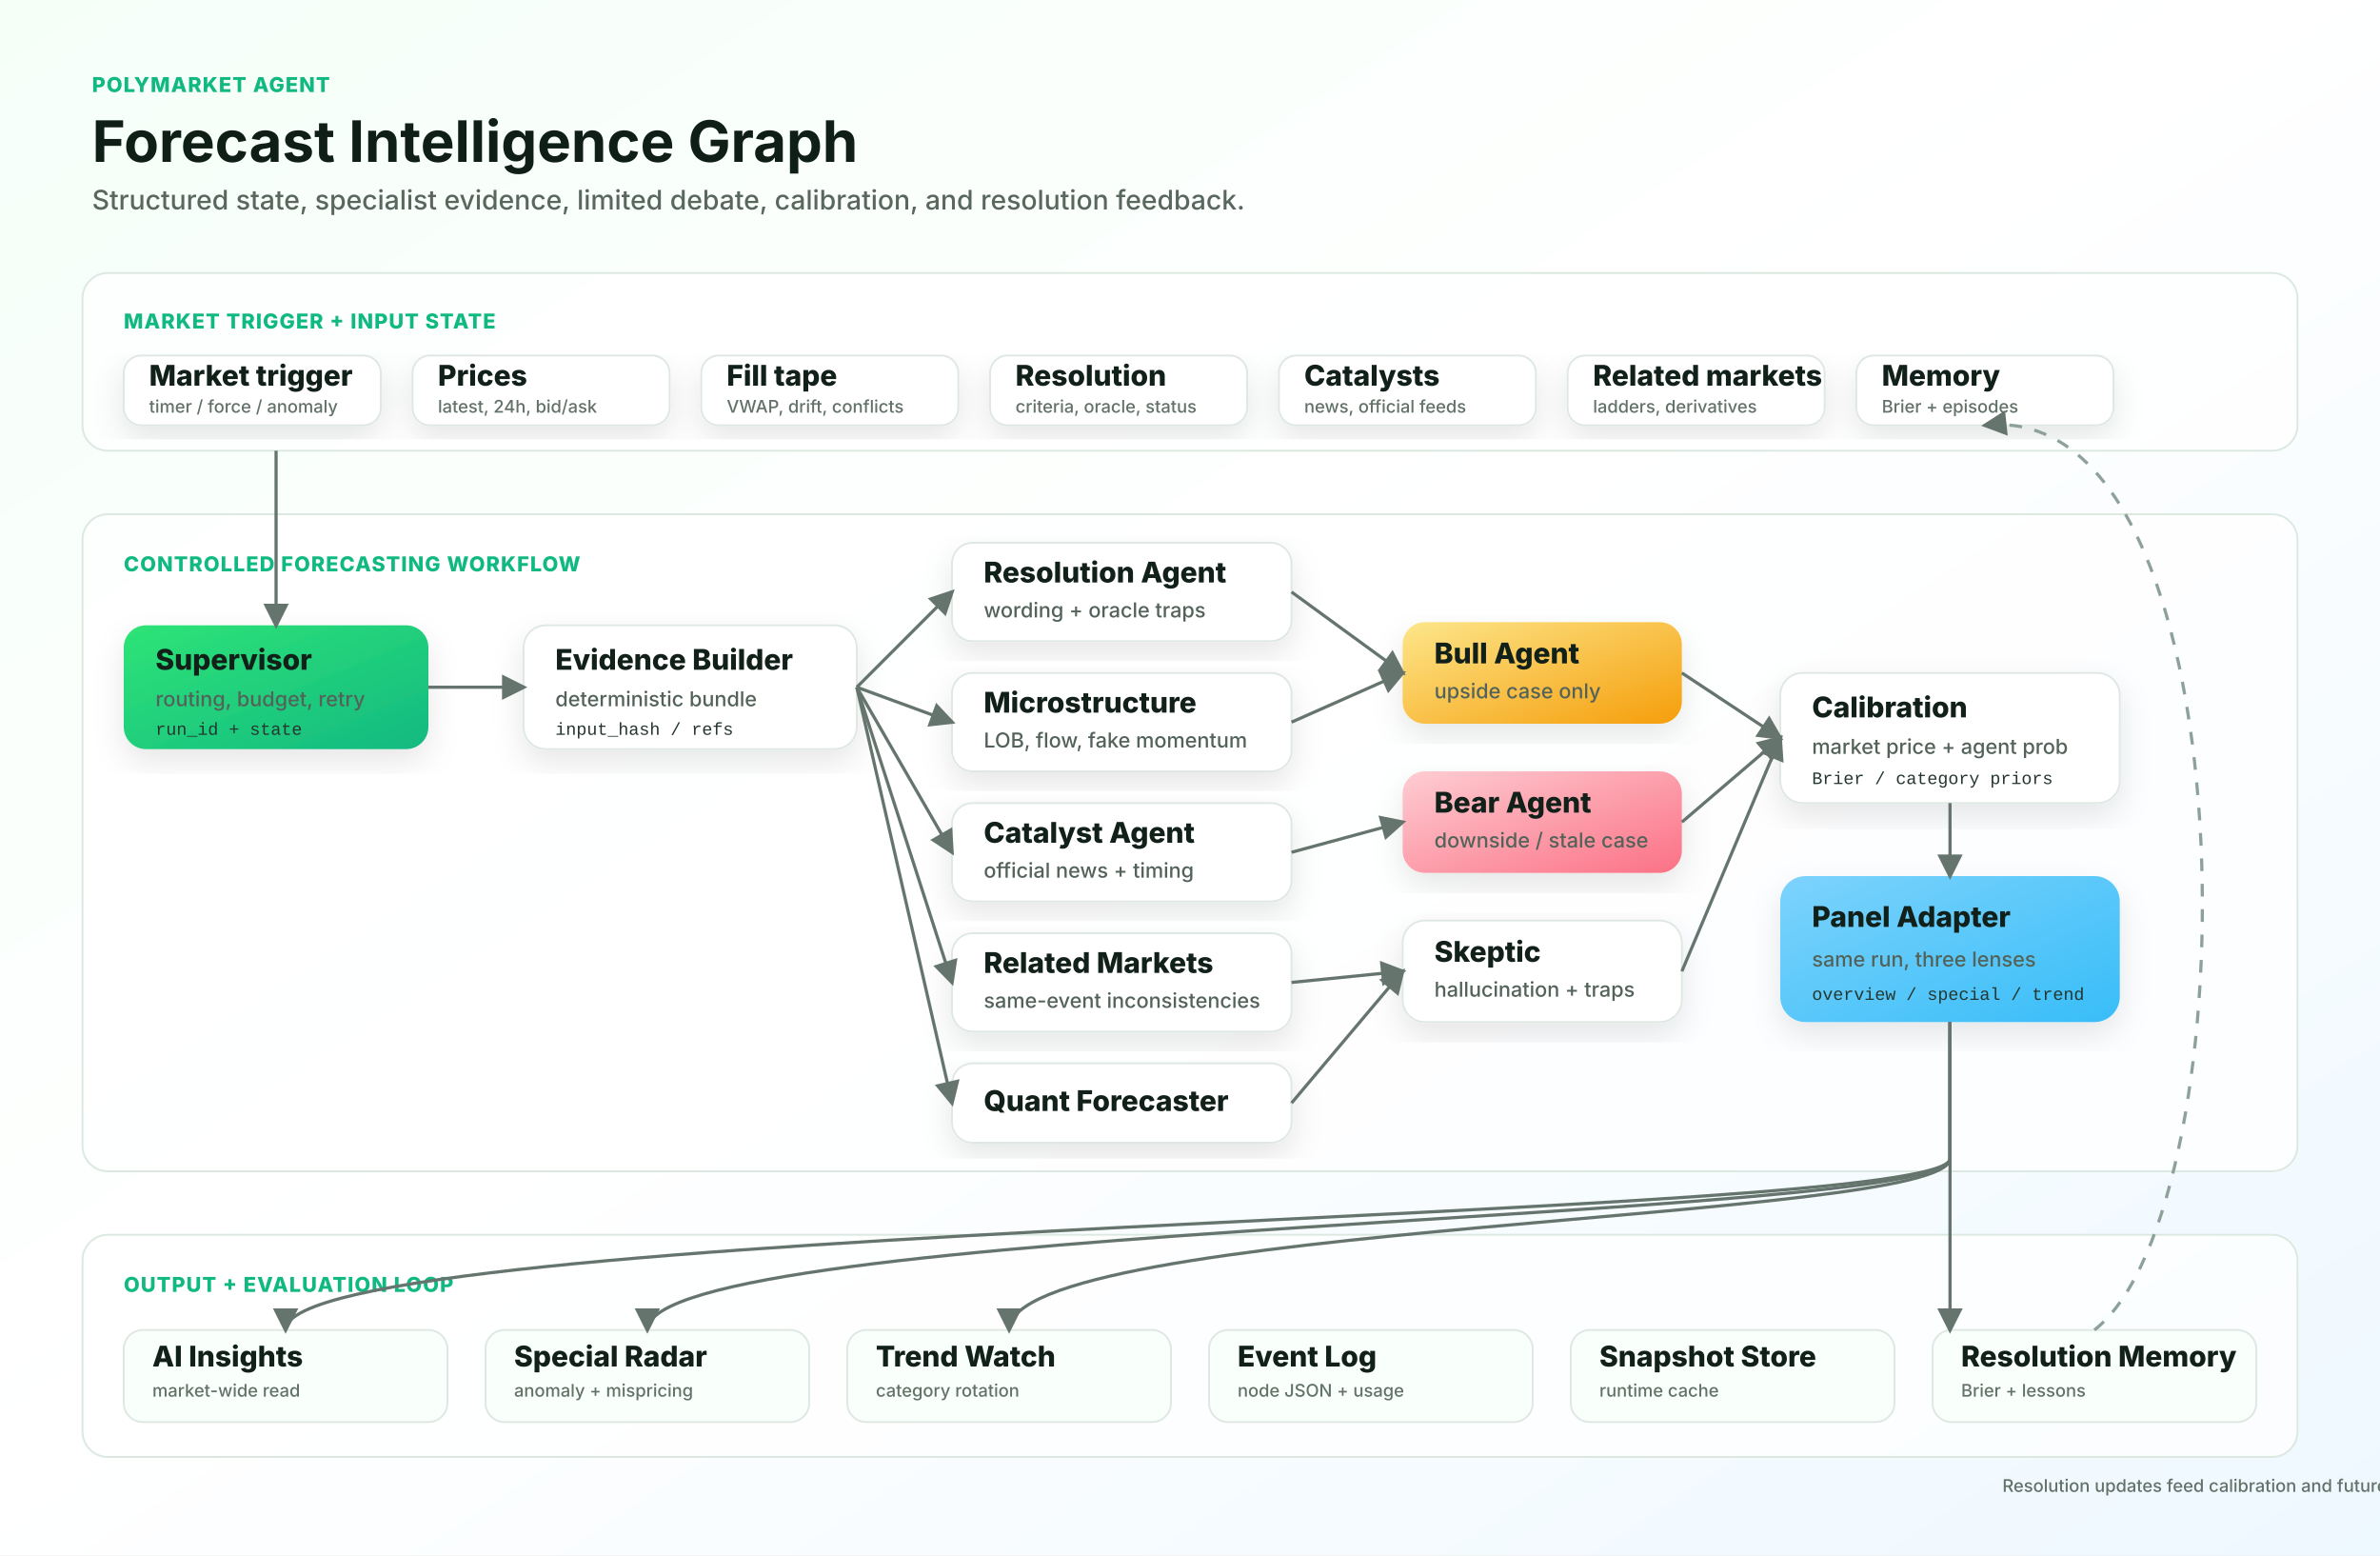
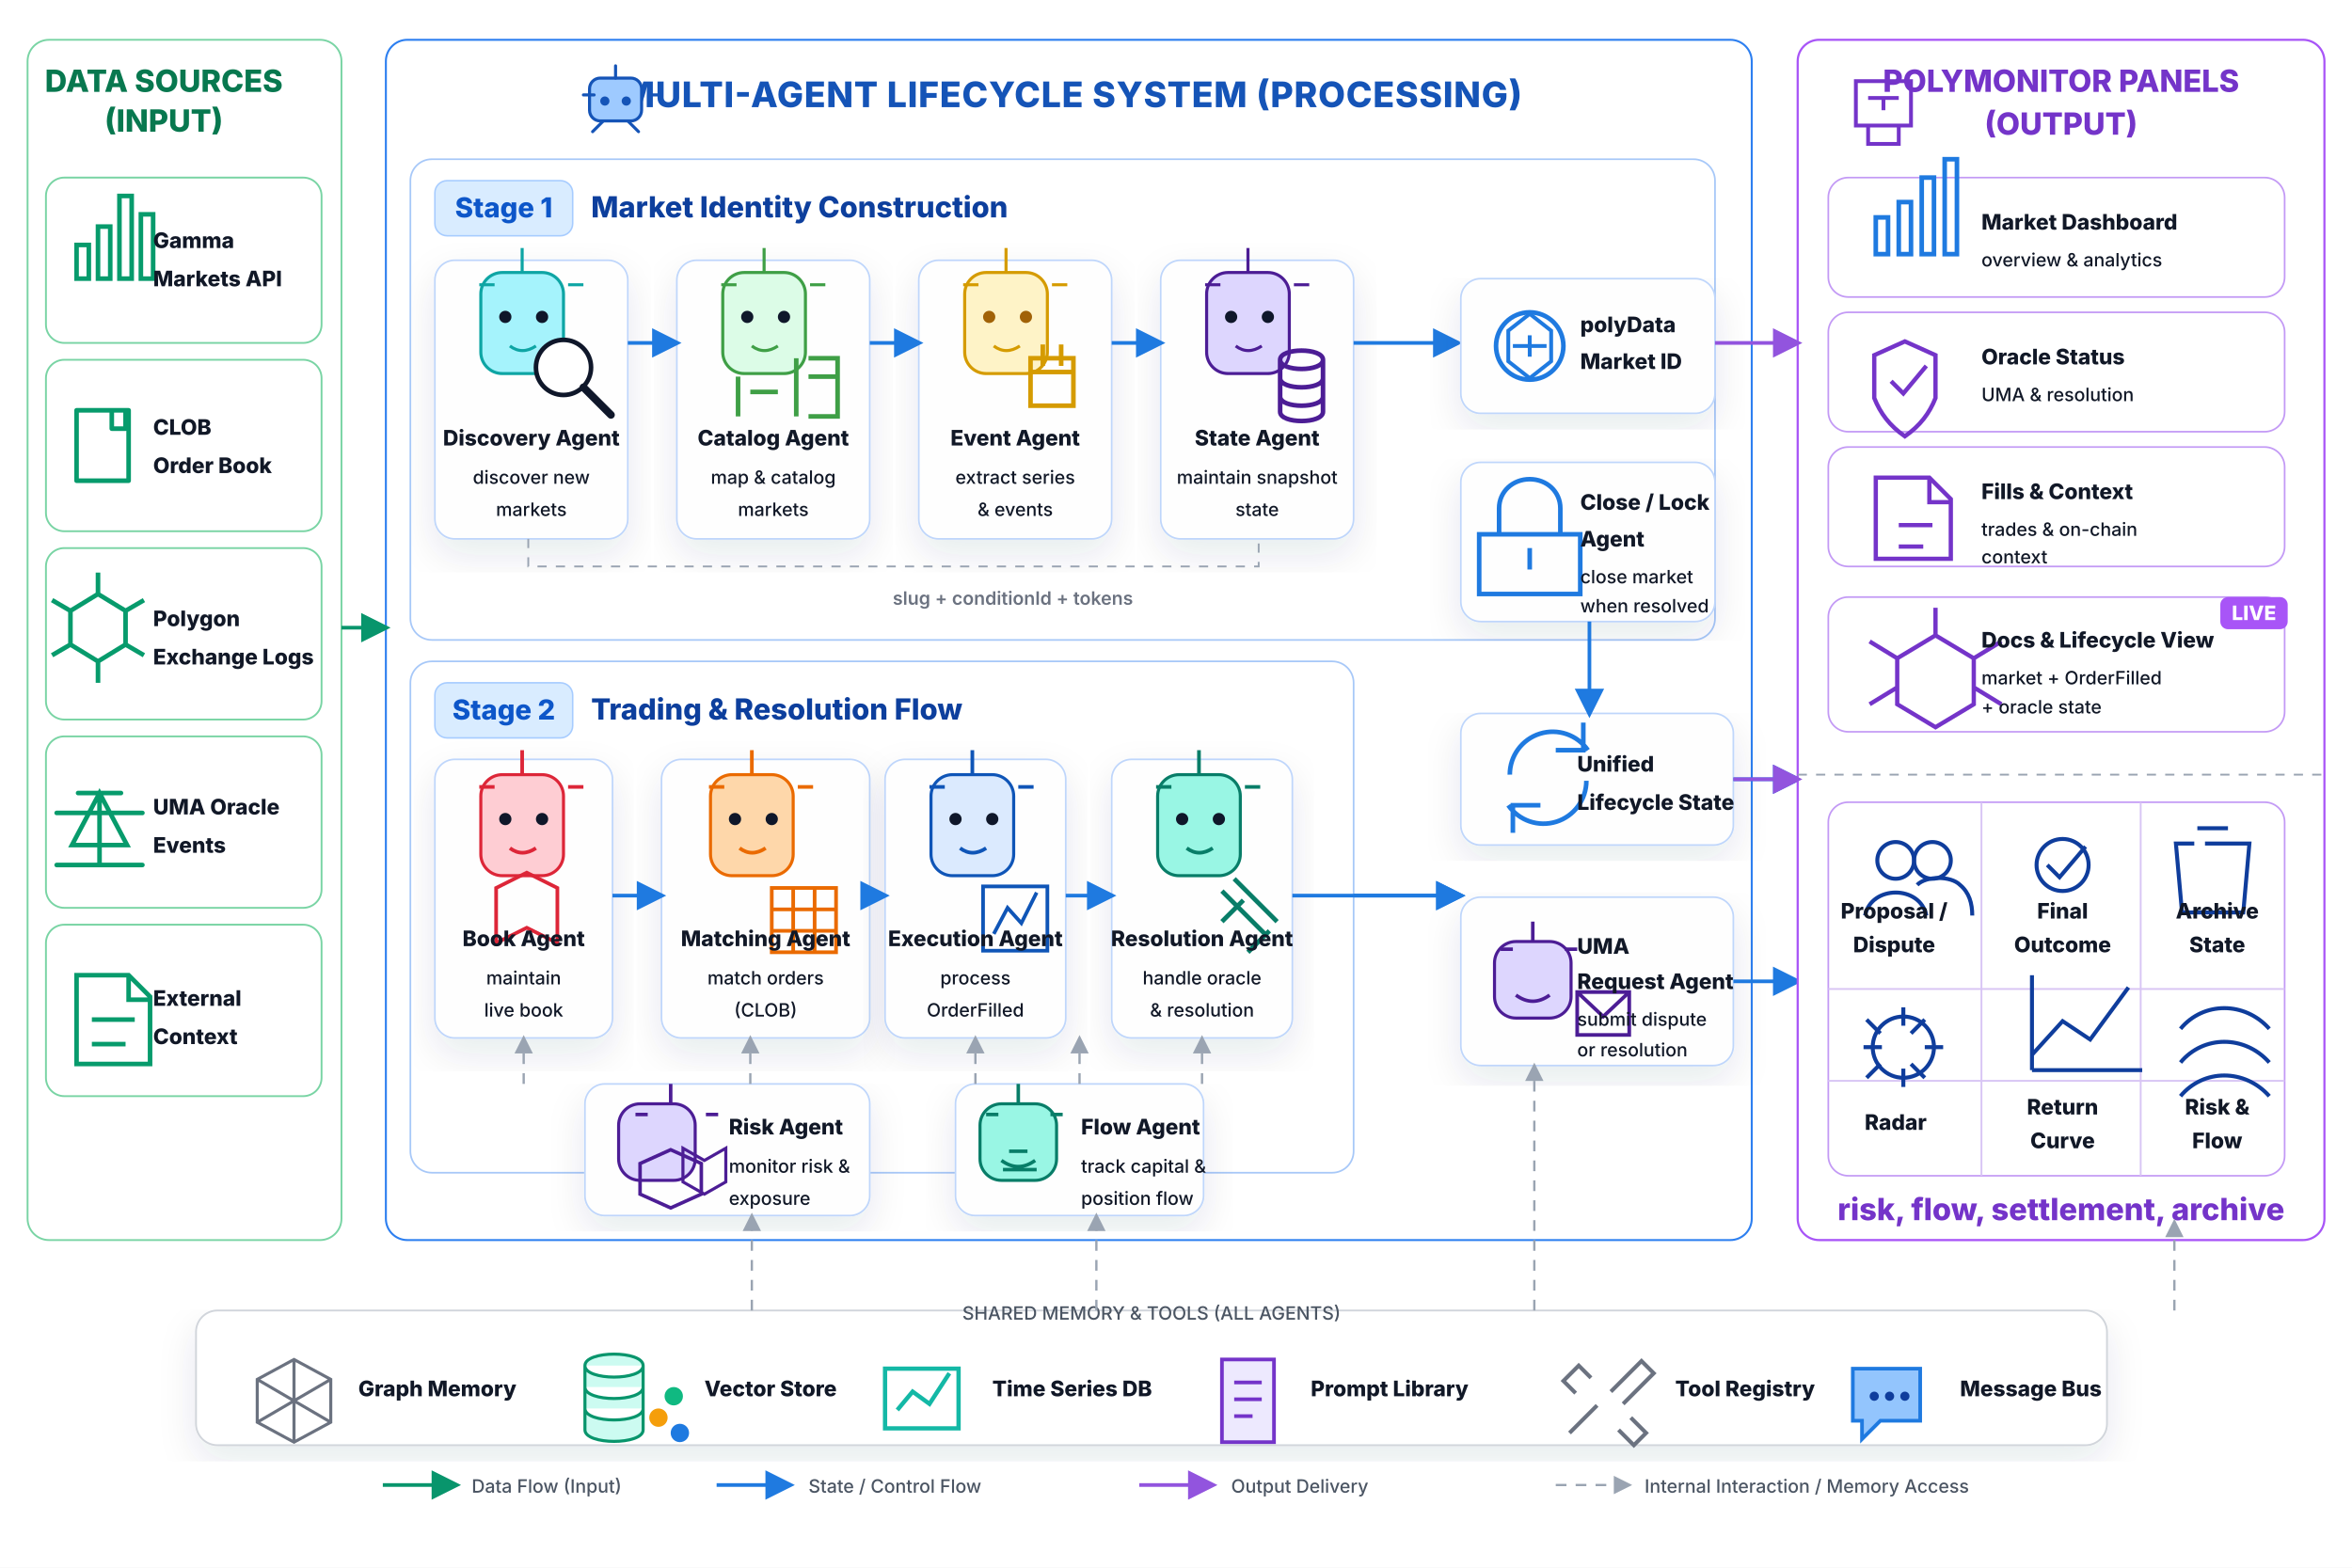
- <svg xmlns="http://www.w3.org/2000/svg" width="1500" height="980" viewBox="0 0 1500 980" role="img" aria-labelledby="title desc">
+ <svg xmlns="http://www.w3.org/2000/svg" width="1536" height="1024" viewBox="0 0 1536 1024" role="img" aria-labelledby="title desc">
  <defs>
-     <linearGradient id="bg" x1="0" y1="0" x2="1" y2="1">
-       <stop offset="0" stop-color="#f5fff8" />
-       <stop offset="0.48" stop-color="#ffffff" />
-       <stop offset="1" stop-color="#eef8ff" />
-     </linearGradient>
-     <linearGradient id="green" x1="0" y1="0" x2="1" y2="1">
-       <stop offset="0" stop-color="#2ee477" />
-       <stop offset="1" stop-color="#13b981" />
-     </linearGradient>
-     <linearGradient id="blue" x1="0" y1="0" x2="1" y2="1">
-       <stop offset="0" stop-color="#7dd3fc" />
-       <stop offset="1" stop-color="#38bdf8" />
-     </linearGradient>
-     <linearGradient id="amber" x1="0" y1="0" x2="1" y2="1">
-       <stop offset="0" stop-color="#fde68a" />
-       <stop offset="1" stop-color="#f59e0b" />
-     </linearGradient>
-     <linearGradient id="rose" x1="0" y1="0" x2="1" y2="1">
-       <stop offset="0" stop-color="#fecdd3" />
-       <stop offset="1" stop-color="#fb7185" />
-     </linearGradient>
-     <filter id="shadow" x="-20%" y="-20%" width="140%" height="140%">
-       <feDropShadow dx="0" dy="8" stdDeviation="10" flood-color="#102016" flood-opacity="0.10" />
+     <filter id="softShadow" x="-12%" y="-12%" width="124%" height="124%">
+       <feDropShadow dx="0" dy="10" stdDeviation="12" flood-color="#1d3557" flood-opacity="0.10" />
    </filter>
-     <marker id="arrow" viewBox="0 0 10 10" refX="8.5" refY="5" markerWidth="8" markerHeight="8" orient="auto-start-reverse">
-       <path d="M 0 0 L 10 5 L 0 10 z" fill="#65756d" />
+     <marker id="arrowBlue" viewBox="0 0 10 10" refX="8.4" refY="5" markerWidth="8" markerHeight="8" orient="auto-start-reverse">
+       <path d="M 0 0 L 10 5 L 0 10 z" fill="#1f7ae0" />
+     </marker>
+     <marker id="arrowGreen" viewBox="0 0 10 10" refX="8.4" refY="5" markerWidth="8" markerHeight="8" orient="auto-start-reverse">
+       <path d="M 0 0 L 10 5 L 0 10 z" fill="#08956c" />
+     </marker>
+     <marker id="arrowPurple" viewBox="0 0 10 10" refX="8.4" refY="5" markerWidth="8" markerHeight="8" orient="auto-start-reverse">
+       <path d="M 0 0 L 10 5 L 0 10 z" fill="#9254de" />
+     </marker>
+     <marker id="arrowGray" viewBox="0 0 10 10" refX="8.4" refY="5" markerWidth="8" markerHeight="8" orient="auto-start-reverse">
+       <path d="M 0 0 L 10 5 L 0 10 z" fill="#9aa4b2" />
    </marker>
    <style>
-       text { font-family: Inter, ui-sans-serif, -apple-system, BlinkMacSystemFont, "Segoe UI", sans-serif; }
-       .title { fill: #0f1f17; font-size: 36px; font-weight: 750; }
-       .subtitle { fill: #59675f; font-size: 17px; font-weight: 500; }
-       .section { fill: #10b981; font-size: 13px; font-weight: 780; letter-spacing: .05em; }
-       .label { fill: #12201a; font-size: 18px; font-weight: 760; }
-       .small { fill: #53635a; font-size: 13px; font-weight: 520; }
-       .tiny { fill: #627269; font-size: 11px; font-weight: 520; }
-       .mono { fill: #25362f; font-size: 11px; font-family: "SFMono-Regular", Consolas, "Liberation Mono", Menlo, monospace; }
-       .box { fill: #ffffff; stroke: #dfe8e2; stroke-width: 1.2; filter: url(#shadow); }
-       .soft { fill: #f9fffb; stroke: #dfe8e2; stroke-width: 1.2; }
-       .lane { fill: rgba(255,255,255,.72); stroke: #dce9e1; stroke-width: 1.2; }
-       .arrow { fill: none; stroke: #65756d; stroke-width: 2; marker-end: url(#arrow); }
-       .dashed { fill: none; stroke: #8da199; stroke-width: 2; stroke-dasharray: 8 8; marker-end: url(#arrow); }
+       text { font-family: Inter, ui-sans-serif, -apple-system, BlinkMacSystemFont, "Segoe UI", sans-serif; letter-spacing: 0; }
+       .page { fill: #ffffff; }
+       .title-blue { fill: #1554b7; font-size: 23px; font-weight: 800; letter-spacing: .02em; }
+       .title-green { fill: #08784f; font-size: 20px; font-weight: 800; }
+       .title-purple { fill: #7434c9; font-size: 20px; font-weight: 800; }
+       .stage-title { fill: #0d3f9d; font-size: 19px; font-weight: 800; }
+       .stage-pill { fill: #d9ecff; stroke: #a7ccff; stroke-width: 1; }
+       .stage-text { fill: #0d56c9; font-size: 18px; font-weight: 800; }
+       .agent-title { fill: #111827; font-size: 14px; font-weight: 800; }
+       .agent-desc { fill: #111827; font-size: 12px; font-weight: 500; }
+       .small { fill: #4b5563; font-size: 12px; font-weight: 500; }
+       .tiny { fill: #6b7280; font-size: 11px; font-weight: 500; }
+       .mono { fill: #6b7280; font-size: 12px; font-weight: 600; }
+       .source-box { fill: #ffffff; stroke: #79d4a4; stroke-width: 1.2; }
+       .main-box { fill: #ffffff; stroke: #2d7ff0; stroke-width: 1.3; }
+       .stage-box { fill: rgba(255,255,255,0.92); stroke: #a7c8f8; stroke-width: 1.1; }
+       .agent-box { fill: #fefefe; stroke: #bfd6fb; stroke-width: 1.1; filter: url(#softShadow); }
+       .output-box { fill: #ffffff; stroke: #c39af5; stroke-width: 1.1; }
+       .memory-box { fill: #ffffff; stroke: #d1d5db; stroke-width: 1.2; filter: url(#softShadow); }
+       .blue-arrow { fill: none; stroke: #1f7ae0; stroke-width: 2.4; marker-end: url(#arrowBlue); }
+       .green-arrow { fill: none; stroke: #08956c; stroke-width: 2.4; marker-end: url(#arrowGreen); }
+       .purple-arrow { fill: none; stroke: #9254de; stroke-width: 2.4; marker-end: url(#arrowPurple); }
+       .gray-dash { fill: none; stroke: #9aa4b2; stroke-width: 1.5; stroke-dasharray: 7 6; marker-end: url(#arrowGray); }
+       .thin-dash { fill: none; stroke: #9aa4b2; stroke-width: 1.2; stroke-dasharray: 6 6; }
    </style>
  </defs>
-   <rect width="1500" height="980" fill="url(#bg)" />
-   <text class="section" x="58" y="58">POLYMARKET AGENT</text>
-   <text class="title" x="58" y="102">Forecast Intelligence Graph</text>
-   <text class="subtitle" x="58" y="132">Structured state, specialist evidence, limited debate, calibration, and resolution feedback.</text>
-   <rect class="lane" x="52" y="172" width="1396" height="112" rx="16" />
-   <text class="section" x="78" y="207">MARKET TRIGGER + INPUT STATE</text>
-   <rect class="box" x="78" y="224" width="162" height="44" rx="11" />
-   <text class="label" x="94" y="243">Market trigger</text>
-   <text class="tiny" x="94" y="260">timer / force / anomaly</text>
-   <rect class="box" x="260" y="224" width="162" height="44" rx="11" />
-   <text class="label" x="276" y="243">Prices</text>
-   <text class="tiny" x="276" y="260">latest, 24h, bid/ask</text>
-   <rect class="box" x="442" y="224" width="162" height="44" rx="11" />
-   <text class="label" x="458" y="243">Fill tape</text>
-   <text class="tiny" x="458" y="260">VWAP, drift, conflicts</text>
-   <rect class="box" x="624" y="224" width="162" height="44" rx="11" />
-   <text class="label" x="640" y="243">Resolution</text>
-   <text class="tiny" x="640" y="260">criteria, oracle, status</text>
-   <rect class="box" x="806" y="224" width="162" height="44" rx="11" />
-   <text class="label" x="822" y="243">Catalysts</text>
-   <text class="tiny" x="822" y="260">news, official feeds</text>
-   <rect class="box" x="988" y="224" width="162" height="44" rx="11" />
-   <text class="label" x="1004" y="243">Related markets</text>
-   <text class="tiny" x="1004" y="260">ladders, derivatives</text>
-   <rect class="box" x="1170" y="224" width="162" height="44" rx="11" />
-   <text class="label" x="1186" y="243">Memory</text>
-   <text class="tiny" x="1186" y="260">Brier + episodes</text>
-   <rect class="lane" x="52" y="324" width="1396" height="414" rx="16" />
-   <text class="section" x="78" y="360">CONTROLLED FORECASTING WORKFLOW</text>
-   <rect x="78" y="394" width="192" height="78" rx="14" fill="url(#green)" filter="url(#shadow)" />
-   <text class="label" x="98" y="422" fill="#ffffff">Supervisor</text>
-   <text class="small" x="98" y="445" fill="#eafff1">routing, budget, retry</text>
-   <text class="mono" x="98" y="463" fill="#eafff1">run_id + state</text>
-   <rect class="box" x="330" y="394" width="210" height="78" rx="14" />
-   <text class="label" x="350" y="422">Evidence Builder</text>
-   <text class="small" x="350" y="445">deterministic bundle</text>
-   <text class="mono" x="350" y="463">input_hash / refs</text>
-   <rect class="box" x="600" y="342" width="214" height="62" rx="13" />
-   <text class="label" x="620" y="367">Resolution Agent</text>
-   <text class="small" x="620" y="389">wording + oracle traps</text>
-   <rect class="box" x="600" y="424" width="214" height="62" rx="13" />
-   <text class="label" x="620" y="449">Microstructure</text>
-   <text class="small" x="620" y="471">LOB, flow, fake momentum</text>
-   <rect class="box" x="600" y="506" width="214" height="62" rx="13" />
-   <text class="label" x="620" y="531">Catalyst Agent</text>
-   <text class="small" x="620" y="553">official news + timing</text>
-   <rect class="box" x="600" y="588" width="214" height="62" rx="13" />
-   <text class="label" x="620" y="613">Related Markets</text>
-   <text class="small" x="620" y="635">same-event inconsistencies</text>
-   <rect class="box" x="600" y="670" width="214" height="50" rx="13" />
-   <text class="label" x="620" y="700">Quant Forecaster</text>
-   <rect x="884" y="392" width="176" height="64" rx="14" fill="url(#amber)" filter="url(#shadow)" />
-   <text class="label" x="904" y="418">Bull Agent</text>
-   <text class="small" x="904" y="440">upside case only</text>
-   <rect x="884" y="486" width="176" height="64" rx="14" fill="url(#rose)" filter="url(#shadow)" />
-   <text class="label" x="904" y="512">Bear Agent</text>
-   <text class="small" x="904" y="534">downside / stale case</text>
-   <rect class="box" x="884" y="580" width="176" height="64" rx="14" />
-   <text class="label" x="904" y="606">Skeptic</text>
-   <text class="small" x="904" y="628">hallucination + traps</text>
-   <rect class="box" x="1122" y="424" width="214" height="82" rx="14" />
-   <text class="label" x="1142" y="452">Calibration</text>
-   <text class="small" x="1142" y="475">market price + agent prob</text>
-   <text class="mono" x="1142" y="494">Brier / category priors</text>
-   <rect x="1122" y="552" width="214" height="92" rx="16" fill="url(#blue)" filter="url(#shadow)" />
-   <text class="label" x="1142" y="584" fill="#05202c">Panel Adapter</text>
-   <text class="small" x="1142" y="609" fill="#063141">same run, three lenses</text>
-   <text class="mono" x="1142" y="630" fill="#063141">overview / special / trend</text>
-   <path class="arrow" d="M 174 284 L 174 394" />
-   <path class="arrow" d="M 270 433 L 330 433" />
-   <path class="arrow" d="M 540 433 L 600 373" />
-   <path class="arrow" d="M 540 433 L 600 455" />
-   <path class="arrow" d="M 540 433 L 600 537" />
-   <path class="arrow" d="M 540 433 L 600 619" />
-   <path class="arrow" d="M 540 433 L 600 695" />
-   <path class="arrow" d="M 814 373 L 884 424" />
-   <path class="arrow" d="M 814 455 L 884 424" />
-   <path class="arrow" d="M 814 537 L 884 518" />
-   <path class="arrow" d="M 814 619 L 884 612" />
-   <path class="arrow" d="M 814 695 L 884 612" />
-   <path class="arrow" d="M 1060 424 L 1122 465" />
-   <path class="arrow" d="M 1060 518 L 1122 465" />
-   <path class="arrow" d="M 1060 612 L 1122 465" />
-   <path class="arrow" d="M 1229 506 L 1229 552" />
-   <rect class="lane" x="52" y="778" width="1396" height="140" rx="16" />
-   <text class="section" x="78" y="814">OUTPUT + EVALUATION LOOP</text>
-   <rect class="soft" x="78" y="838" width="204" height="58" rx="12" />
-   <text class="label" x="96" y="861">AI Insights</text>
-   <text class="tiny" x="96" y="880">market-wide read</text>
-   <rect class="soft" x="306" y="838" width="204" height="58" rx="12" />
-   <text class="label" x="324" y="861">Special Radar</text>
-   <text class="tiny" x="324" y="880">anomaly + mispricing</text>
-   <rect class="soft" x="534" y="838" width="204" height="58" rx="12" />
-   <text class="label" x="552" y="861">Trend Watch</text>
-   <text class="tiny" x="552" y="880">category rotation</text>
-   <rect class="soft" x="762" y="838" width="204" height="58" rx="12" />
-   <text class="label" x="780" y="861">Event Log</text>
-   <text class="tiny" x="780" y="880">node JSON + usage</text>
-   <rect class="soft" x="990" y="838" width="204" height="58" rx="12" />
-   <text class="label" x="1008" y="861">Snapshot Store</text>
-   <text class="tiny" x="1008" y="880">runtime cache</text>
-   <rect class="soft" x="1218" y="838" width="204" height="58" rx="12" />
-   <text class="label" x="1236" y="861">Resolution Memory</text>
-   <text class="tiny" x="1236" y="880">Brier + lessons</text>
-   <path class="arrow" d="M 1229 644 L 1229 730 C 1229 770 180 770 180 838" />
-   <path class="arrow" d="M 1229 644 L 1229 730 C 1229 770 408 770 408 838" />
-   <path class="arrow" d="M 1229 644 L 1229 730 C 1229 770 636 770 636 838" />
-   <path class="arrow" d="M 1229 644 L 1229 838" />
-   <path class="dashed" d="M 1320 838 C 1420 760 1420 250 1251 268" />
-   <text class="tiny" x="1262" y="940">Resolution updates feed calibration and future runs.</text>
+   <rect class="page" width="1536" height="1024" />
+   <rect class="source-box" x="18" y="26" width="205" height="784" rx="14" />
+   <text class="title-green" x="107" y="60" text-anchor="middle">DATA SOURCES</text>
+   <text class="title-green" x="107" y="86" text-anchor="middle">(INPUT)</text>
+   <rect class="source-box" x="30" y="116" width="180" height="108" rx="12" />
+   <path d="M50 182h8v-22h-8zm14 0h8v-34h-8zm14 0h8v-54h-8zm14 0h8v-42h-8z" fill="none" stroke="#079b6c" stroke-width="3" />
+   <text class="agent-title" x="100" y="162">Gamma</text>
+   <text class="agent-title" x="100" y="187">Markets API</text>
+   <rect class="source-box" x="30" y="235" width="180" height="112" rx="12" />
+   <path d="M50 268h34v46H50zM82 268v12h-9v-12" fill="none" stroke="#079b6c" stroke-width="3" stroke-linejoin="round" />
+   <text class="agent-title" x="100" y="284">CLOB</text>
+   <text class="agent-title" x="100" y="309">Order Book</text>
+   <rect class="source-box" x="30" y="358" width="180" height="112" rx="12" />
+   <path d="M64 388l18 11v22l-18 11-18-11v-22zm0 0v-14m0 58v14m-18-47l-12-7m48 7l12-7m-48 29l-12 7m48-7l12 7" fill="none" stroke="#079b6c" stroke-width="3" />
+   <text class="agent-title" x="100" y="409">Polygon</text>
+   <text class="agent-title" x="100" y="434">Exchange Logs</text>
+   <rect class="source-box" x="30" y="481" width="180" height="112" rx="12" />
+   <path d="M65 518v47m-28 0h56m-42-47h28m-14 0l-18 34h36zm-28 13h56" fill="none" stroke="#079b6c" stroke-width="3" stroke-linecap="round" />
+   <text class="agent-title" x="100" y="532">UMA Oracle</text>
+   <text class="agent-title" x="100" y="557">Events</text>
+   <rect class="source-box" x="30" y="604" width="180" height="112" rx="12" />
+   <path d="M50 637h34l14 14v44H50zm34 0v16h14M60 666h28M60 682h22" fill="none" stroke="#079b6c" stroke-width="3" />
+   <text class="agent-title" x="100" y="657">External</text>
+   <text class="agent-title" x="100" y="682">Context</text>
+   <rect class="main-box" x="252" y="26" width="892" height="784" rx="14" />
+   <text class="title-blue" x="700" y="70" text-anchor="middle">MULTI-AGENT LIFECYCLE SYSTEM (PROCESSING)</text>
+   <g transform="translate(385 43)">
+     <rect x="0" y="8" width="34" height="28" rx="7" fill="#9ecaff" stroke="#1554b7" stroke-width="2" />
+     <circle cx="10" cy="23" r="3" fill="#1554b7" />
+     <circle cx="24" cy="23" r="3" fill="#1554b7" />
+     <path d="M17 8V0m-8 36l-7 7m23-7l7 7M3 19h-7m44 0h7" stroke="#1554b7" stroke-width="2" stroke-linecap="round" />
+   </g>
+   <rect class="stage-box" x="268" y="104" width="852" height="314" rx="14" />
+   <rect class="stage-pill" x="284" y="118" width="90" height="36" rx="8" />
+   <text class="stage-text" x="329" y="142" text-anchor="middle">Stage 1</text>
+   <text class="stage-title" x="386" y="142">Market Identity Construction</text>
+   <g id="stage1">
+     <rect class="agent-box" x="284" y="170" width="126" height="182" rx="13" />
+     <rect x="314" y="178" width="54" height="66" rx="14" fill="#a5f3fc" stroke="#0ea5a4" stroke-width="2" />
+     <circle cx="330" cy="207" r="4" fill="#0f172a" />
+     <circle cx="354" cy="207" r="4" fill="#0f172a" />
+     <path d="M333 226q8 6 17 0M341 178v-16m-18 24h-10m58 0h10" fill="none" stroke="#0ea5a4" stroke-width="2" />
+     <circle cx="368" cy="240" r="18" fill="#fff" stroke="#0f172a" stroke-width="3" />
+     <path d="M381 253l18 18" stroke="#0f172a" stroke-width="5" stroke-linecap="round" />
+     <text class="agent-title" x="347" y="291" text-anchor="middle">Discovery Agent</text>
+     <text class="agent-desc" x="347" y="316" text-anchor="middle">discover new</text>
+     <text class="agent-desc" x="347" y="337" text-anchor="middle">markets</text>
+     <rect class="agent-box" x="442" y="170" width="126" height="182" rx="13" />
+     <rect x="472" y="178" width="54" height="66" rx="14" fill="#dcfce7" stroke="#3f9f46" stroke-width="2" />
+     <circle cx="488" cy="207" r="4" fill="#0f172a" />
+     <circle cx="512" cy="207" r="4" fill="#0f172a" />
+     <path d="M491 226q8 6 17 0M499 178v-16m-18 24h-10m58 0h10" fill="none" stroke="#3f9f46" stroke-width="2" />
+     <path d="M482 246v26m8-16h18m12-22v38m8-38h19v38h-19m0-26h19" fill="none" stroke="#3f9f46" stroke-width="3" />
+     <text class="agent-title" x="505" y="291" text-anchor="middle">Catalog Agent</text>
+     <text class="agent-desc" x="505" y="316" text-anchor="middle">map &amp; catalog</text>
+     <text class="agent-desc" x="505" y="337" text-anchor="middle">markets</text>
+     <rect class="agent-box" x="600" y="170" width="126" height="182" rx="13" />
+     <rect x="630" y="178" width="54" height="66" rx="14" fill="#fef3c7" stroke="#d59b00" stroke-width="2" />
+     <circle cx="646" cy="207" r="4" fill="#a16207" />
+     <circle cx="670" cy="207" r="4" fill="#a16207" />
+     <path d="M649 226q8 6 17 0M657 178v-16m-18 24h-10m58 0h10" fill="none" stroke="#d59b00" stroke-width="2" />
+     <path d="M673 234h28v31h-28zm0 9h28m-20-18v14m12-14v14" fill="none" stroke="#d59b00" stroke-width="3" />
+     <text class="agent-title" x="663" y="291" text-anchor="middle">Event Agent</text>
+     <text class="agent-desc" x="663" y="316" text-anchor="middle">extract series</text>
+     <text class="agent-desc" x="663" y="337" text-anchor="middle">&amp; events</text>
+     <rect class="agent-box" x="758" y="170" width="126" height="182" rx="13" />
+     <rect x="788" y="178" width="54" height="66" rx="14" fill="#ddd6fe" stroke="#4c1d95" stroke-width="2" />
+     <circle cx="804" cy="207" r="4" fill="#0f172a" />
+     <circle cx="828" cy="207" r="4" fill="#0f172a" />
+     <path d="M807 226q8 6 17 0M815 178v-16m-18 24h-10m58 0h10" fill="none" stroke="#4c1d95" stroke-width="2" />
+     <path d="M836 235c0 8 28 8 28 0s-28-8-28 0zm0 0v34c0 8 28 8 28 0v-34m-28 12c0 8 28 8 28 0m-28 12c0 8 28 8 28 0" fill="none" stroke="#4c1d95" stroke-width="3" />
+     <text class="agent-title" x="821" y="291" text-anchor="middle">State Agent</text>
+     <text class="agent-desc" x="821" y="316" text-anchor="middle">maintain snapshot</text>
+     <text class="agent-desc" x="821" y="337" text-anchor="middle">state</text>
+   </g>
+   <path class="blue-arrow" d="M410 224h32" />
+   <path class="blue-arrow" d="M568 224h32" />
+   <path class="blue-arrow" d="M726 224h32" />
+   <path class="blue-arrow" d="M884 224h68" />
+   <path class="thin-dash" d="M345 352v18h477v-18" />
+   <text class="mono" x="583" y="395">slug + conditionId + tokens</text>
+   <rect class="agent-box" x="954" y="182" width="166" height="88" rx="13" />
+   <circle cx="999" cy="226" r="22" fill="none" stroke="#1f7ae0" stroke-width="3" />
+   <path d="M999 205l14 11v20l-14 11-14-11v-20zm0 14v14m-11-7h22" fill="none" stroke="#1f7ae0" stroke-width="2.5" />
+   <text class="agent-title" x="1032" y="217">polyData</text>
+   <text class="agent-title" x="1032" y="241">Market ID</text>
+   <rect class="agent-box" x="954" y="302" width="166" height="104" rx="13" />
+   <path d="M979 349v-17c0-11 9-19 20-19s20 8 20 19v17m-53 0h66v39h-66zm33 9v14" fill="none" stroke="#1f7ae0" stroke-width="3" />
+   <text class="agent-title" x="1032" y="333">Close / Lock</text>
+   <text class="agent-title" x="1032" y="357">Agent</text>
+   <text class="agent-desc" x="1032" y="381">close market</text>
+   <text class="agent-desc" x="1032" y="400">when resolved</text>
+   <rect class="stage-box" x="268" y="432" width="616" height="334" rx="14" />
+   <rect class="stage-pill" x="284" y="446" width="90" height="36" rx="8" />
+   <text class="stage-text" x="329" y="470" text-anchor="middle">Stage 2</text>
+   <text class="stage-title" x="386" y="470">Trading &amp; Resolution Flow</text>
+   <rect class="agent-box" x="284" y="496" width="116" height="182" rx="13" />
+   <rect x="314" y="506" width="54" height="66" rx="14" fill="#fecdd3" stroke="#dd2638" stroke-width="2" />
+   <circle cx="330" cy="535" r="4" fill="#0f172a" />
+   <circle cx="354" cy="535" r="4" fill="#0f172a" />
+   <path d="M333 554q8 6 17 0M341 506v-16m-18 24h-10m58 0h10M324 580l20-10 20 10v36l-20-10-20 10z" fill="none" stroke="#dd2638" stroke-width="2.4" />
+   <text class="agent-title" x="342" y="618" text-anchor="middle">Book Agent</text>
+   <text class="agent-desc" x="342" y="643" text-anchor="middle">maintain</text>
+   <text class="agent-desc" x="342" y="664" text-anchor="middle">live book</text>
+   <rect class="agent-box" x="432" y="496" width="136" height="182" rx="13" />
+   <rect x="464" y="506" width="54" height="66" rx="14" fill="#fed7aa" stroke="#ea6a00" stroke-width="2" />
+   <circle cx="480" cy="535" r="4" fill="#0f172a" />
+   <circle cx="504" cy="535" r="4" fill="#0f172a" />
+   <path d="M483 554q8 6 17 0M491 506v-16m-18 24h-10m58 0h10" fill="none" stroke="#ea6a00" stroke-width="2.4" />
+   <path d="M504 580h42v42h-42zm0 14h42m0 14h-42m14-28v42m14-42v42" fill="none" stroke="#ea6a00" stroke-width="2.4" />
+   <text class="agent-title" x="500" y="618" text-anchor="middle">Matching Agent</text>
+   <text class="agent-desc" x="500" y="643" text-anchor="middle">match orders</text>
+   <text class="agent-desc" x="500" y="664" text-anchor="middle">(CLOB)</text>
+   <rect class="agent-box" x="578" y="496" width="118" height="182" rx="13" />
+   <rect x="608" y="506" width="54" height="66" rx="14" fill="#dbeafe" stroke="#0f55b7" stroke-width="2" />
+   <circle cx="624" cy="535" r="4" fill="#0f172a" />
+   <circle cx="648" cy="535" r="4" fill="#0f172a" />
+   <path d="M627 554q8 6 17 0M635 506v-16m-18 24h-10m58 0h10" fill="none" stroke="#0f55b7" stroke-width="2.4" />
+   <path d="M642 579h42v42h-42zm7 31l9-17 9 10 10-20" fill="none" stroke="#0f55b7" stroke-width="2.4" />
+   <text class="agent-title" x="637" y="618" text-anchor="middle">Execution Agent</text>
+   <text class="agent-desc" x="637" y="643" text-anchor="middle">process</text>
+   <text class="agent-desc" x="637" y="664" text-anchor="middle">OrderFilled</text>
+   <rect class="agent-box" x="726" y="496" width="118" height="182" rx="13" />
+   <rect x="756" y="506" width="54" height="66" rx="14" fill="#99f6e4" stroke="#087d68" stroke-width="2" />
+   <circle cx="772" cy="535" r="4" fill="#0f172a" />
+   <circle cx="796" cy="535" r="4" fill="#0f172a" />
+   <path d="M775 554q8 6 17 0M783 506v-16m-18 24h-10m58 0h10" fill="none" stroke="#087d68" stroke-width="2.4" />
+   <path d="M798 582l28 28m-20-36l28 28m-22-14l-14 14m31 6l-14 14" fill="none" stroke="#087d68" stroke-width="3" />
+   <text class="agent-title" x="785" y="618" text-anchor="middle">Resolution Agent</text>
+   <text class="agent-desc" x="785" y="643" text-anchor="middle">handle oracle</text>
+   <text class="agent-desc" x="785" y="664" text-anchor="middle">&amp; resolution</text>
+   <path class="blue-arrow" d="M400 585h32" />
+   <path class="blue-arrow" d="M568 585h10" />
+   <path class="blue-arrow" d="M696 585h30" />
+   <path class="blue-arrow" d="M844 585h110" />
+   <rect class="agent-box" x="382" y="708" width="186" height="86" rx="13" />
+   <rect x="404" y="721" width="50" height="50" rx="14" fill="#ddd6fe" stroke="#4c1d95" stroke-width="2" />
+   <path d="M418 760l20-9 20 9v20l-20 9-20-9zm20-39v-13m-15 20h-8m46 0h8" fill="none" stroke="#4c1d95" stroke-width="2.3" />
+   <path d="M446 750l14 8 14-8v22l-14 8-14-8z" fill="none" stroke="#4c1d95" stroke-width="2" />
+   <text class="agent-title" x="476" y="741">Risk Agent</text>
+   <text class="agent-desc" x="476" y="766">monitor risk &amp;</text>
+   <text class="agent-desc" x="476" y="787">exposure</text>
+   <rect class="agent-box" x="624" y="708" width="162" height="86" rx="13" />
+   <rect x="640" y="721" width="50" height="50" rx="14" fill="#99f6e4" stroke="#087d68" stroke-width="2" />
+   <path d="M654 758q11 8 22 0m-11-37v-13m-13 20h-8m42 0h8m-35 24h12m-16 12h22" fill="none" stroke="#087d68" stroke-width="2.3" />
+   <text class="agent-title" x="706" y="741">Flow Agent</text>
+   <text class="agent-desc" x="706" y="766">track capital &amp;</text>
+   <text class="agent-desc" x="706" y="787">position flow</text>
+   <path class="gray-dash" d="M342 708v-30" />
+   <path class="gray-dash" d="M490 708v-30" />
+   <path class="gray-dash" d="M637 708v-30" />
+   <path class="gray-dash" d="M705 708v-30" />
+   <path class="gray-dash" d="M785 708v-30" />
+   <rect class="agent-box" x="954" y="466" width="178" height="86" rx="13" />
+   <path d="M986 506a28 28 0 0 1 51-16m-3-18v18h-18m20 20a28 28 0 0 1-51 16m3 18v-18h18" fill="none" stroke="#1f7ae0" stroke-width="3" />
+   <text class="agent-title" x="1030" y="504">Unified</text>
+   <text class="agent-title" x="1030" y="529">Lifecycle State</text>
+   <rect class="agent-box" x="954" y="586" width="178" height="110" rx="13" />
+   <rect x="976" y="615" width="50" height="50" rx="14" fill="#ddd6fe" stroke="#4c1d95" stroke-width="2" />
+   <path d="M990 650q11 8 22 0m-11-35v-13m-13 18h-8m42 0h8" fill="none" stroke="#4c1d95" stroke-width="2.3" />
+   <path d="M1030 648h34v28h-34zm0 0l17 16 17-16" fill="none" stroke="#4c1d95" stroke-width="2.4" />
+   <text class="agent-title" x="1030" y="623">UMA</text>
+   <text class="agent-title" x="1030" y="646">Request Agent</text>
+   <text class="agent-desc" x="1030" y="670">submit dispute</text>
+   <text class="agent-desc" x="1030" y="690">or resolution</text>
+   <path class="blue-arrow" d="M1038 406v60" />
+   <path class="blue-arrow" d="M884 585h70" />
+   <path class="blue-arrow" d="M1132 509h42" />
+   <path class="blue-arrow" d="M1132 641h42" />
+   <rect x="1174" y="26" width="344" height="784" rx="14" fill="#fff" stroke="#a855f7" stroke-width="1.4" />
+   <text class="title-purple" x="1346" y="60" text-anchor="middle">POLYMONITOR PANELS</text>
+   <text class="title-purple" x="1346" y="88" text-anchor="middle">(OUTPUT)</text>
+   <path d="M1212 53h36v29h-36zm8 29v12h20V82m-20-18h20m-10 0v8" fill="none" stroke="#7434c9" stroke-width="2.5" />
+   <rect class="output-box" x="1194" y="116" width="298" height="78" rx="13" />
+   <path d="M1225 166h8v-24h-8zm15 0h8v-34h-8zm15 0h8v-50h-8zm15 0h8v-62h-8z" fill="none" stroke="#1f7ae0" stroke-width="3" />
+   <text class="agent-title" x="1294" y="150">Market Dashboard</text>
+   <text class="agent-desc" x="1294" y="174">overview &amp; analytics</text>
+   <rect class="output-box" x="1194" y="204" width="298" height="78" rx="13" />
+   <path d="M1244 223l20 9v28c-4 10-10 18-20 25-10-7-16-15-20-25v-28zm-9 26l8 8 15-18" fill="none" stroke="#7434c9" stroke-width="2.8" />
+   <text class="agent-title" x="1294" y="238">Oracle Status</text>
+   <text class="agent-desc" x="1294" y="262">UMA &amp; resolution</text>
+   <rect class="output-box" x="1194" y="292" width="298" height="78" rx="13" />
+   <path d="M1225 312h35l14 14v39h-49zm35 0v16h14m-34 15h22m-22 14h16" fill="none" stroke="#7434c9" stroke-width="2.8" />
+   <text class="agent-title" x="1294" y="326">Fills &amp; Context</text>
+   <text class="agent-desc" x="1294" y="350">trades &amp; on-chain</text>
+   <text class="agent-desc" x="1294" y="368">context</text>
+   <rect class="output-box" x="1194" y="390" width="298" height="88" rx="13" />
+   <path d="M1239 430l25-15 25 15v30l-25 15-25-15zm25-15v-18m-25 33l-18-11m68 11l18-11m-68 30l-18 11m68-11l18 11" fill="none" stroke="#7434c9" stroke-width="2.8" />
+   <rect x="1450" y="390" width="44" height="21" rx="5" fill="#a855f7" />
+   <text x="1472" y="405" text-anchor="middle" fill="#fff" font-size="13" font-weight="800">LIVE</text>
+   <text class="agent-title" x="1294" y="423">Docs &amp; Lifecycle View</text>
+   <text class="agent-desc" x="1294" y="447">market + OrderFilled</text>
+   <text class="agent-desc" x="1294" y="466">+ oracle state</text>
+   <path class="thin-dash" d="M1174 506h344" />
+   <rect class="output-box" x="1194" y="524" width="298" height="244" rx="13" />
+   <path d="M1194 646h298M1194 706h298M1294 524v244M1398 524v244" stroke="#d8c5f4" stroke-width="1.2" />
+   <g fill="none" stroke="#0f3d9c" stroke-width="2.6">
+     <circle cx="1238" cy="562" r="12" />
+     <circle cx="1262" cy="562" r="12" />
+     <path d="M1218 598c4-20 36-20 40 0m-6-20c6-6 22-6 28 0 6 5 8 12 8 20" />
+     <circle cx="1347" cy="565" r="17" />
+     <path d="M1337 565l8 8 17-20" />
+     <path d="M1440 551h29l-4 45h-40l-4-45h12m2-10h20" />
+     <circle cx="1243" cy="684" r="20" />
+     <path d="M1243 658v12m0 28v12m-26-26h12m28 0h12m-12-18l-9 9m-20 20l-9 9m38 0l-9-9m-20-20l-9-9" />
+     <path d="M1327 689l20-22 18 12 25-34m-63 54h72m-72 0v-62" />
+     <path d="M1424 672c15-18 42-18 58 0m-58 22c15-18 42-18 58 0m-58 22c15-18 42-18 58 0" />
+   </g>
+   <text class="agent-title" x="1237" y="600" text-anchor="middle">Proposal /</text>
+   <text class="agent-title" x="1237" y="622" text-anchor="middle">Dispute</text>
+   <text class="agent-title" x="1347" y="600" text-anchor="middle">Final</text>
+   <text class="agent-title" x="1347" y="622" text-anchor="middle">Outcome</text>
+   <text class="agent-title" x="1448" y="600" text-anchor="middle">Archive</text>
+   <text class="agent-title" x="1448" y="622" text-anchor="middle">State</text>
+   <text class="agent-title" x="1238" y="738" text-anchor="middle">Radar</text>
+   <text class="agent-title" x="1347" y="728" text-anchor="middle">Return</text>
+   <text class="agent-title" x="1347" y="750" text-anchor="middle">Curve</text>
+   <text class="agent-title" x="1448" y="728" text-anchor="middle">Risk &amp;</text>
+   <text class="agent-title" x="1448" y="750" text-anchor="middle">Flow</text>
+   <text class="title-purple" x="1346" y="797" text-anchor="middle">risk, flow, settlement, archive</text>
+   <path class="green-arrow" d="M223 410h29" />
+   <path class="purple-arrow" d="M1120 224h54" />
+   <path class="purple-arrow" d="M1132 509h42" />
+   <rect class="memory-box" x="128" y="856" width="1248" height="88" rx="14" />
+   <text x="752" y="862" text-anchor="middle" class="small" font-size="18" font-weight="800">SHARED MEMORY &amp; TOOLS (ALL AGENTS)</text>
+   <g transform="translate(164 880)">
+     <path d="M28 8l24 13v28L28 62 4 49V21zm0 0v54M4 21l24 14 24-14M4 49l24-14 24 14" fill="none" stroke="#6b7280" stroke-width="2" />
+     <text class="agent-title" x="70" y="32">Graph Memory</text>
+   </g>
+   <g transform="translate(382 878)">
+     <path d="M0 14c0-10 38-10 38 0v42c0 10-38 10-38 0zm0 0c0 10 38 10 38 0m-38 14c0 10 38 10 38 0m-38 14c0 10 38 10 38 0" fill="#ccfbf1" stroke="#08956c" stroke-width="2" />
+     <circle cx="48" cy="48" r="6" fill="#f59e0b" />
+     <circle cx="58" cy="34" r="6" fill="#10b981" />
+     <circle cx="62" cy="58" r="6" fill="#1f7ae0" />
+     <text class="agent-title" x="78" y="34">Vector Store</text>
+   </g>
+   <g transform="translate(578 878)">
+     <path d="M0 55h48V16H0zm8-12l10-12 11 8 13-20" fill="none" stroke="#14b8a6" stroke-width="2.8" />
+     <text class="agent-title" x="70" y="34">Time Series DB</text>
+   </g>
+   <g transform="translate(798 878)">
+     <path d="M0 10h34v54H0zm8 15h18M8 36h18M8 47h12" fill="#ede9fe" stroke="#7434c9" stroke-width="2.4" />
+     <text class="agent-title" x="58" y="34">Prompt Library</text>
+   </g>
+   <g transform="translate(1018 878)">
+     <path d="M7 58l18-18m9-9l20-20 8 8-20 20m-31-7l-8-8 10-10 8 8m26 26l10 10-8 8-10-10" fill="none" stroke="#6b7280" stroke-width="2.6" />
+     <text class="agent-title" x="76" y="34">Tool Registry</text>
+   </g>
+   <g transform="translate(1210 878)">
+     <path d="M0 16h44v34H18L6 62V50H0z" fill="#93c5fd" stroke="#1f7ae0" stroke-width="2.4" />
+     <circle cx="14" cy="34" r="3" fill="#0f3d9c" />
+     <circle cx="24" cy="34" r="3" fill="#0f3d9c" />
+     <circle cx="34" cy="34" r="3" fill="#0f3d9c" />
+     <text class="agent-title" x="70" y="34">Message Bus</text>
+   </g>
+   <path class="gray-dash" d="M491 856v-62" />
+   <path class="gray-dash" d="M716 856v-62" />
+   <path class="gray-dash" d="M1002 856v-160" />
+   <path class="gray-dash" d="M1420 856v-58" />
+   <g transform="translate(250 970)">
+     <path class="green-arrow" d="M0 0h48" />
+     <text class="small" x="58" y="5">Data Flow (Input)</text>
+     <path class="blue-arrow" d="M218 0h48" />
+     <text class="small" x="278" y="5">State / Control Flow</text>
+     <path class="purple-arrow" d="M494 0h48" />
+     <text class="small" x="554" y="5">Output Delivery</text>
+     <path class="gray-dash" d="M766 0h48" />
+     <text class="small" x="824" y="5">Internal Interaction / Memory Access</text>
+   </g>
</svg>
